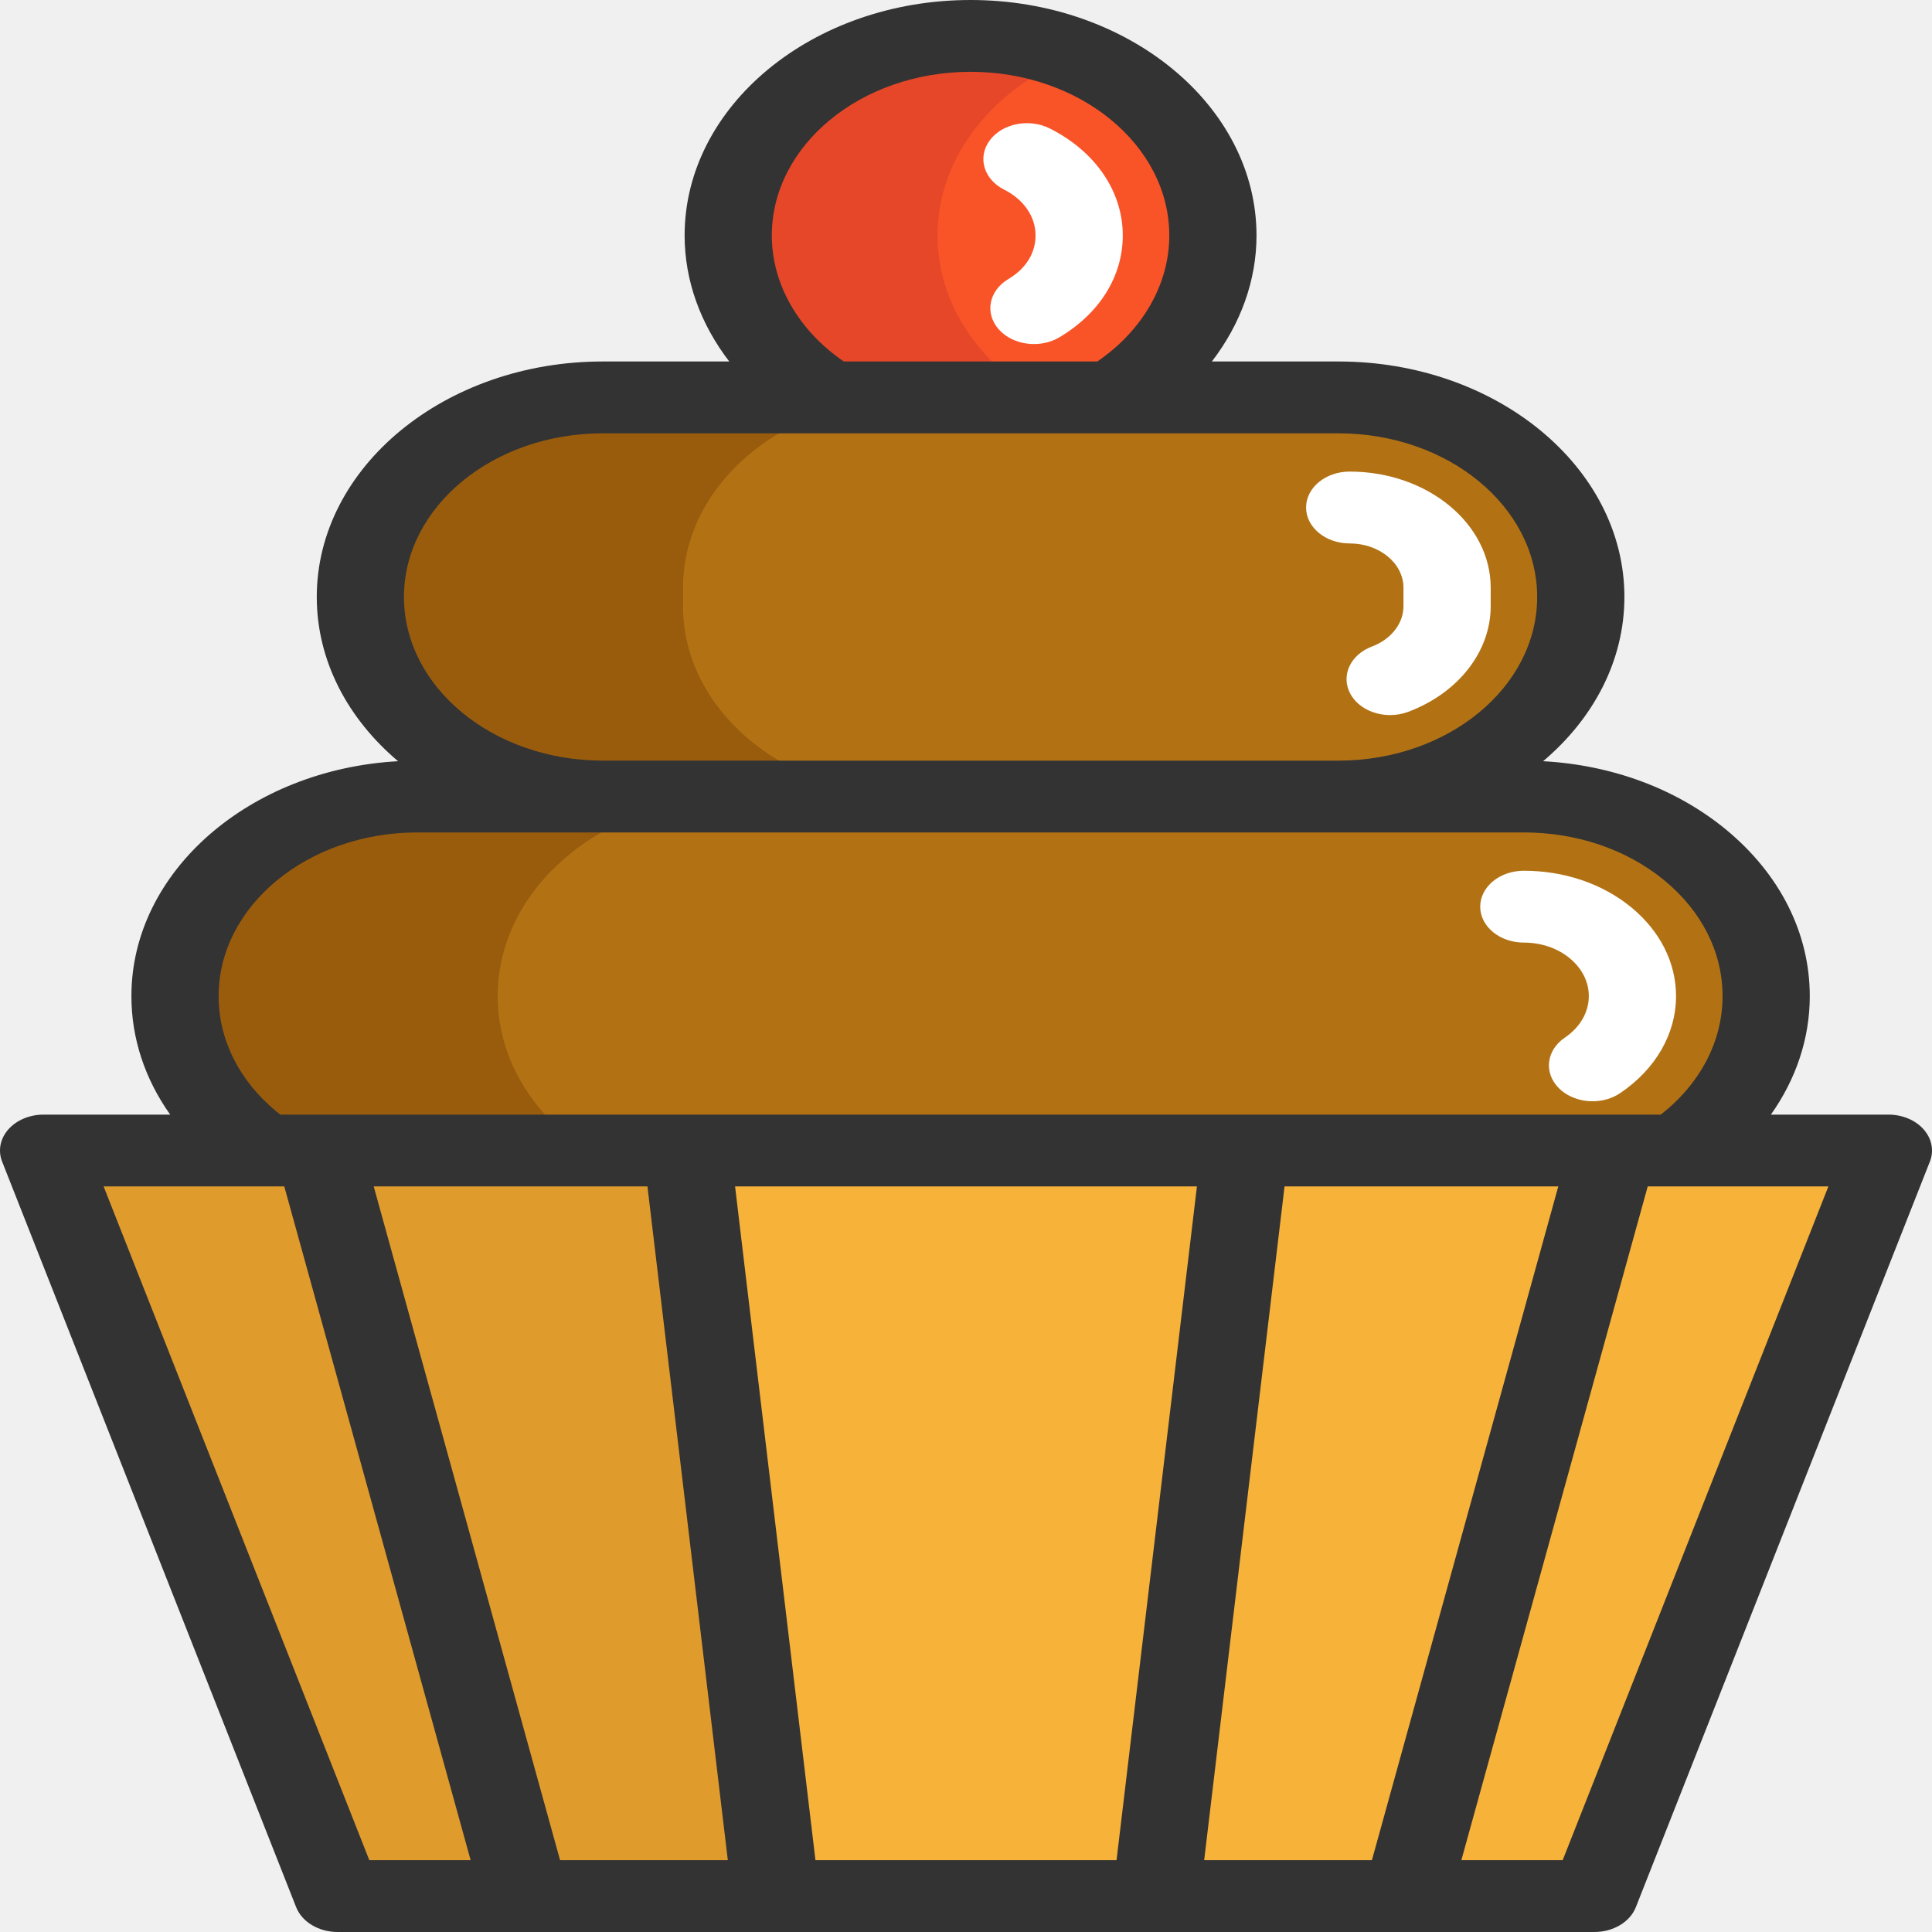
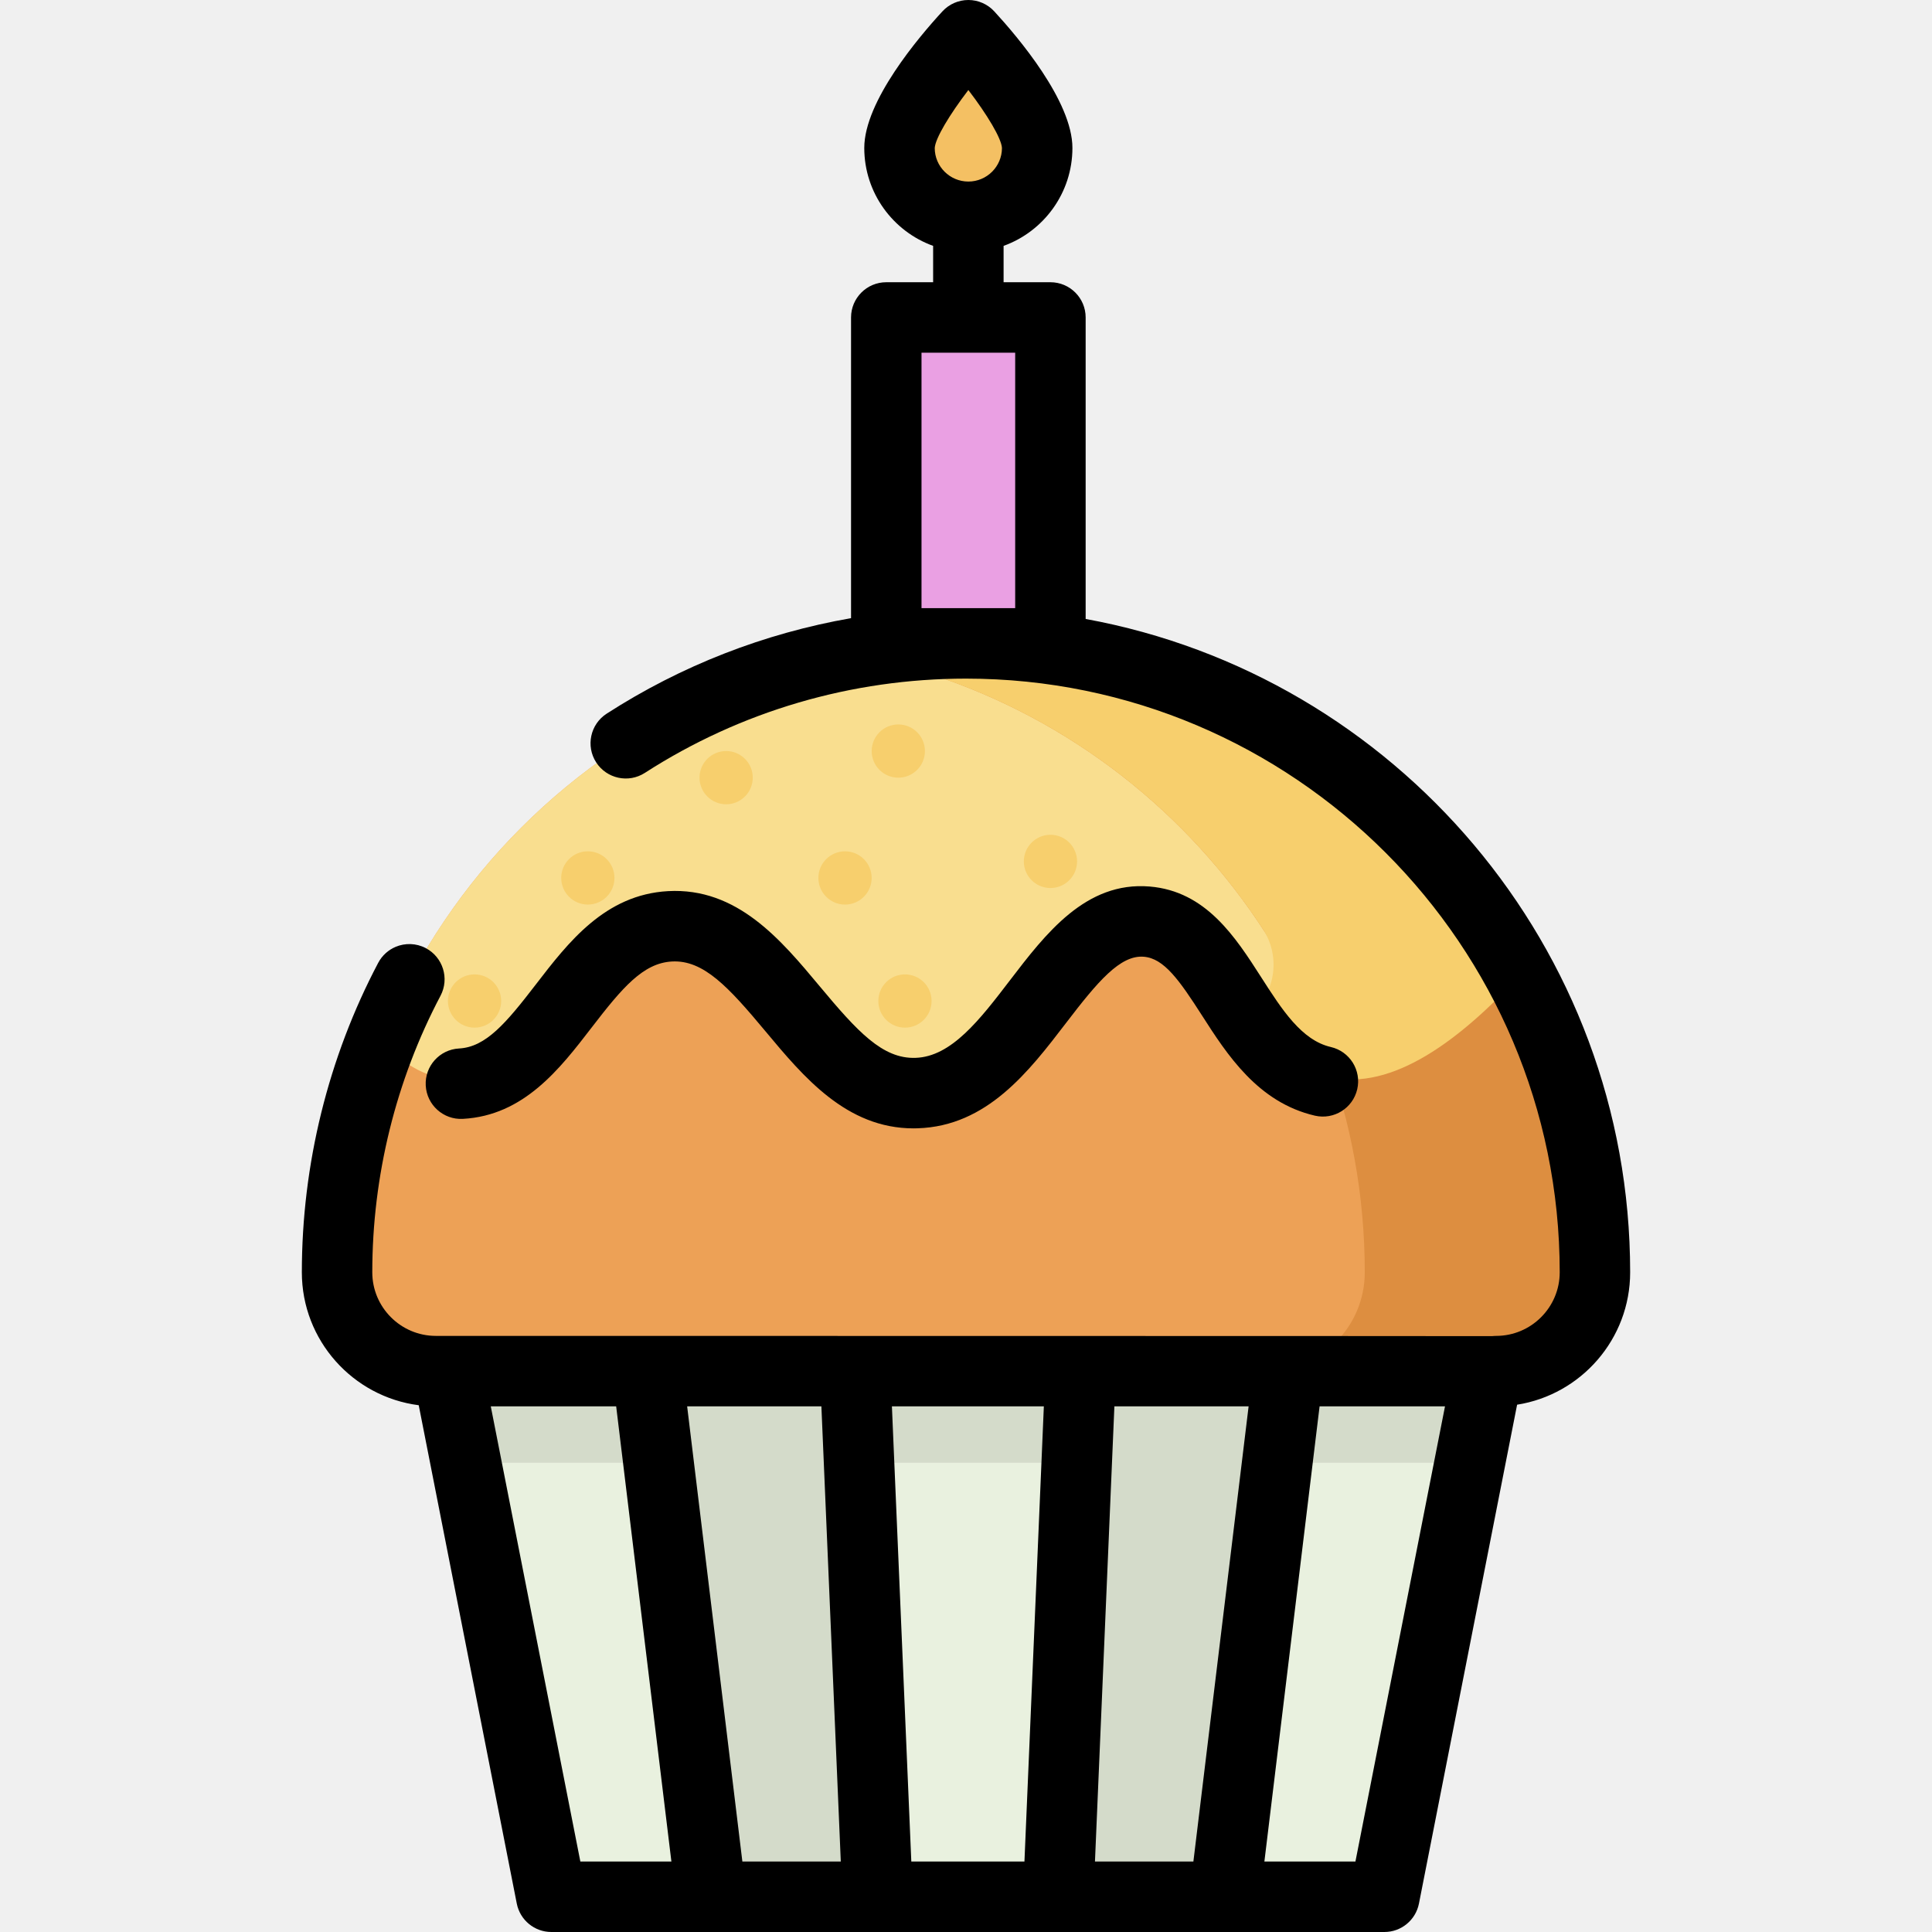
- <svg xmlns="http://www.w3.org/2000/svg" width="76" height="76" viewBox="0 0 76 76" fill="none">
-   <path d="M65.984 45.257H74.286L62.718 74.587H55.337L63.449 45.257H65.984Z" fill="#F7B239" />
-   <path d="M63.45 45.257L55.337 74.587H45.477L48.977 45.257H63.45Z" fill="#F7B239" />
-   <path d="M48.977 45.257L45.477 74.587H30.522L27.025 45.257H48.977Z" fill="#F7B239" />
-   <path d="M27.025 45.257L30.522 74.587H20.665L12.552 45.257H27.025Z" fill="#E09B2D" />
-   <path d="M10.375 45.257H12.552L20.665 74.587H13.282L1.716 45.257H10.375Z" fill="#E09B2D" />
-   <path d="M47.712 9.263C47.712 11.885 46.15 14.206 43.755 15.632H32.603C30.209 14.206 28.647 11.885 28.647 9.263C28.647 4.929 32.914 1.413 38.179 1.413C43.447 1.413 47.712 4.929 47.712 9.263Z" fill="#F95428" />
-   <path d="M36.88 9.263C36.88 6.143 39.092 3.446 42.296 2.181C41.05 1.689 39.654 1.413 38.179 1.413C32.914 1.413 28.647 4.929 28.647 9.264C28.647 11.886 30.209 14.206 32.603 15.632H40.837C38.442 14.206 36.88 11.885 36.88 9.263Z" fill="#E54728" />
-   <path d="M66.683 33.633C68.408 35.056 69.476 37.016 69.476 39.184C69.476 41.633 68.113 43.818 65.984 45.257H63.45H48.977H27.025H12.552H10.375C10.133 45.093 9.899 44.92 9.677 44.737C7.953 43.315 6.885 41.354 6.885 39.184C6.885 34.85 11.155 31.334 16.418 31.334H23.267H53.093H59.943C62.574 31.334 64.957 32.213 66.683 33.633Z" fill="#B27214" />
-   <path d="M43.755 15.632H53.093C58.114 15.632 62.185 18.985 62.185 23.119V23.848C62.185 27.983 58.114 31.334 53.093 31.334H23.267C18.247 31.334 14.176 27.983 14.176 23.848V23.119C14.176 18.985 18.247 15.632 23.267 15.632H32.603H43.755Z" fill="#B27214" />
-   <path d="M22.371 44.737C22.593 44.92 22.826 45.093 23.068 45.257H10.375C10.133 45.093 9.899 44.92 9.677 44.737C7.953 43.315 6.885 41.354 6.885 39.184C6.885 34.85 11.155 31.334 16.418 31.334H29.111C23.848 31.334 19.578 34.85 19.578 39.184C19.578 41.354 20.646 43.315 22.371 44.737Z" fill="#995C0D" />
-   <path d="M35.961 31.334H23.267C18.247 31.334 14.176 27.983 14.176 23.848V23.119C14.176 18.985 18.247 15.632 23.267 15.632H35.961C30.941 15.632 26.869 18.985 26.869 23.119V23.848C26.869 27.983 30.941 31.334 35.961 31.334Z" fill="#995C0D" />
-   <path d="M62.647 43.321C62.151 43.321 61.66 43.145 61.32 42.804C60.719 42.201 60.826 41.311 61.559 40.816C62.157 40.411 62.5 39.817 62.5 39.184C62.5 38.623 62.233 38.093 61.747 37.693C61.266 37.297 60.625 37.079 59.943 37.079C58.996 37.079 58.228 36.446 58.228 35.666C58.228 34.886 58.996 34.253 59.943 34.253C61.54 34.253 63.043 34.765 64.173 35.695C65.307 36.63 65.931 37.869 65.931 39.184C65.931 40.666 65.13 42.057 63.734 43C63.416 43.216 63.03 43.321 62.647 43.321Z" fill="white" />
-   <path d="M54.686 28.129C54.036 28.129 53.414 27.823 53.126 27.305C52.731 26.595 53.109 25.757 53.971 25.432C54.723 25.148 55.209 24.526 55.209 23.848V23.119C55.209 22.158 54.26 21.377 53.093 21.377C52.146 21.377 51.378 20.744 51.378 19.964C51.378 19.184 52.146 18.551 53.093 18.551C56.152 18.551 58.64 20.6 58.64 23.119V23.848C58.64 25.628 57.368 27.258 55.4 28C55.168 28.088 54.925 28.129 54.686 28.129Z" fill="white" />
-   <path d="M40.675 13.534C40.143 13.534 39.619 13.331 39.283 12.949C38.728 12.316 38.9 11.434 39.668 10.976C40.357 10.566 40.736 9.958 40.736 9.263C40.736 8.524 40.276 7.851 39.505 7.463C38.696 7.057 38.441 6.187 38.934 5.521C39.428 4.856 40.483 4.645 41.292 5.052C43.093 5.957 44.167 7.531 44.167 9.263C44.167 10.865 43.26 12.324 41.678 13.266C41.375 13.447 41.023 13.534 40.675 13.534Z" fill="white" />
-   <path d="M75.672 44.428C75.35 44.062 74.834 43.846 74.285 43.846H69.663C70.652 42.449 71.192 40.849 71.192 39.185C71.192 36.712 70.022 34.386 67.897 32.633C65.951 31.032 63.419 30.092 60.702 29.944C62.678 28.274 63.9 25.994 63.9 23.483C63.9 18.375 58.854 14.22 52.652 14.22H47.672C48.799 12.754 49.428 11.038 49.428 9.264C49.427 4.156 44.381 -3.05176e-05 38.179 -3.05176e-05C31.977 -3.05176e-05 26.931 4.156 26.931 9.264C26.931 11.038 27.559 12.754 28.687 14.22H23.709C17.507 14.22 12.461 18.376 12.461 23.483C12.461 25.995 13.682 28.274 15.659 29.944C9.81 30.267 5.169 34.287 5.169 39.185C5.169 40.849 5.701 42.445 6.694 43.846H1.715C1.166 43.846 0.65 44.062 0.328 44.428C0.005 44.794 -0.086 45.264 0.084 45.695L11.65 75.024C11.88 75.606 12.539 76 13.282 76H62.718C63.462 76 64.121 75.606 64.35 75.024L75.916 45.695C76.086 45.265 75.995 44.794 75.672 44.428ZM30.361 9.264C30.361 5.714 33.868 2.825 38.179 2.825C42.49 2.825 45.997 5.714 45.997 9.264C45.997 11.18 44.947 13.001 43.166 14.22H33.192C31.412 13.001 30.361 11.18 30.361 9.264ZM23.708 17.046H52.651C56.962 17.046 60.468 19.934 60.468 23.483C60.468 27.027 56.974 29.911 52.673 29.921H23.686C19.386 29.911 15.891 27.027 15.891 23.483C15.891 19.934 19.398 17.046 23.708 17.046ZM10.89 43.739C9.413 42.521 8.6 40.904 8.6 39.185C8.6 35.635 12.107 32.746 16.418 32.746H59.943C62.03 32.746 63.994 33.416 65.471 34.631C66.948 35.849 67.761 37.466 67.761 39.185C67.761 40.961 66.881 42.633 65.332 43.846H11.027C10.981 43.81 10.933 43.774 10.89 43.739ZM4.076 46.671H11.183L18.514 73.175H14.528L4.076 46.671ZM14.701 46.671H25.469L28.631 73.175H22.032L14.701 46.671ZM32.078 73.174L28.916 46.671H47.084L43.922 73.174H32.078ZM47.369 73.174L50.531 46.671H61.299L53.968 73.174H47.369ZM61.472 73.174H57.486L64.817 46.671H71.924L61.472 73.174Z" fill="#333333" />
+ <svg xmlns="http://www.w3.org/2000/svg" width="72" height="72" viewBox="0 0 72 72" fill="none">
+   <g clip-path="url(#clip0_345_882)">
+     <path d="M39.146 25.735H33.029V12.737C33.029 12.236 33.435 11.831 33.936 11.831H38.239C38.74 11.831 39.146 12.236 39.146 12.737L39.146 25.735Z" fill="#EAA0E3" />
+     <path d="M38.654 5.513C38.654 6.93 37.505 8.079 36.088 8.079C34.671 8.079 33.522 6.93 33.522 5.513C33.522 4.096 36.088 1.313 36.088 1.313C36.088 1.313 38.654 4.096 38.654 5.513Z" fill="#F4C063" />
+     <path d="M55.756 51.098C57.79 51.098 59.438 49.449 59.438 47.416C59.438 34.471 48.945 23.977 36 23.977C23.056 23.977 12.562 34.471 12.562 47.415C12.562 49.449 14.211 51.098 16.245 51.098L55.756 51.098Z" fill="#EDA156" />
+     <path d="M56.655 36.329C52.7 28.976 44.934 23.977 36 23.977C26.096 23.977 17.626 30.12 14.194 38.804C15.303 39.913 16.165 40.295 17.444 40.227C20.815 40.047 21.761 34.556 25.234 34.362C29.068 34.149 30.522 40.698 34.424 40.577C38.302 40.457 39.626 33.907 43.002 34.188C45.907 34.429 46.346 39.396 49.567 40.139C51.888 40.675 54.444 38.738 56.655 36.329Z" fill="#F9DE8F" />
+     <path d="M36 23.977C34.535 23.977 33.102 24.113 31.711 24.37C42.607 26.385 50.861 35.936 50.861 47.415C50.861 49.449 49.212 51.098 47.178 51.098H55.756C57.79 51.098 59.438 49.449 59.438 47.415C59.438 34.471 48.945 23.977 36 23.977Z" fill="#DD8E40" />
+     <path d="M36 23.977C34.535 23.977 33.103 24.115 31.713 24.372C38.132 25.56 43.633 29.361 47.07 34.633C47.713 35.619 47.55 36.935 46.682 37.73L46.668 37.743C47.41 38.839 48.259 39.837 49.567 40.139C51.888 40.675 54.445 38.738 56.655 36.329C52.7 28.976 44.934 23.977 36 23.977Z" fill="#F7CF6D" />
+     <path d="M20.548 70.687L16.693 51.098H55.447L51.592 70.687H20.548Z" fill="#E9F1DF" />
+     <path d="M26.52 70.687L24.144 51.098H48.031L45.656 70.687H26.52Z" fill="#D4DBCA" />
+     <path d="M32.722 70.687L31.886 51.098H40.289L39.453 70.687H32.722Z" fill="#E9F1DF" />
+     <path d="M54.775 54.512L55.447 51.098H16.693L17.365 54.512H54.775Z" fill="#D4DBCA" />
+     <path d="M17.685 38.297C18.233 38.297 18.677 37.853 18.677 37.305C18.677 36.757 18.233 36.313 17.685 36.313C17.137 36.313 16.693 36.757 16.693 37.305C16.693 37.853 17.137 38.297 17.685 38.297Z" fill="#F7CF6D" />
+     <path d="M33.725 38.297C34.273 38.297 34.717 37.853 34.717 37.305C34.717 36.757 34.273 36.313 33.725 36.313C33.177 36.313 32.733 36.757 32.733 37.305C32.733 37.853 33.177 38.297 33.725 38.297Z" fill="#F7CF6D" />
+     <path d="M39.147 33.094C39.695 33.094 40.139 32.65 40.139 32.102C40.139 31.554 39.695 31.11 39.147 31.11C38.599 31.11 38.155 31.554 38.155 32.102C38.155 32.65 38.599 33.094 39.147 33.094Z" fill="#F7CF6D" />
+     <path d="M33.477 28.982C34.025 28.982 34.469 28.538 34.469 27.99C34.469 27.442 34.025 26.998 33.477 26.998C32.929 26.998 32.485 27.442 32.485 27.99C32.485 28.538 32.929 28.982 33.477 28.982Z" fill="#F7CF6D" />
+     <path d="M31.491 33.711C32.039 33.711 32.484 33.266 32.484 32.718C32.484 32.17 32.039 31.726 31.491 31.726C30.944 31.726 30.499 32.17 30.499 32.718C30.499 33.266 30.944 33.711 31.491 33.711Z" fill="#F7CF6D" />
+     <path d="M27.061 29.973C27.609 29.973 28.053 29.529 28.053 28.981C28.053 28.433 27.609 27.989 27.061 27.989C26.513 27.989 26.069 28.433 26.069 28.981C26.069 29.529 26.513 29.973 27.061 29.973Z" fill="#F7CF6D" />
+     <path d="M21.907 33.711C22.455 33.711 22.899 33.266 22.899 32.718C22.899 32.17 22.455 31.726 21.907 31.726C21.359 31.726 20.915 32.17 20.915 32.718C20.915 33.266 21.359 33.711 21.907 33.711Z" fill="#F7CF6D" />
+     <path d="M60.751 47.415C60.751 35.289 51.986 25.173 40.459 23.067V11.831C40.459 11.106 39.871 10.518 39.146 10.518H37.401V9.841V9.163C38.895 8.624 39.966 7.192 39.966 5.513C39.966 3.772 37.929 1.373 37.053 0.423C36.804 0.153 36.454 0 36.088 0C35.721 0 35.371 0.153 35.122 0.423C34.246 1.373 32.209 3.771 32.209 5.513C32.209 7.192 33.28 8.624 34.775 9.163V9.841V10.518H33.029C32.304 10.518 31.716 11.106 31.716 11.831V23.037C28.483 23.602 25.391 24.803 22.609 26.596C22 26.989 21.824 27.801 22.217 28.411C22.61 29.02 23.423 29.196 24.032 28.803C27.598 26.505 31.737 25.29 36 25.29C48.2 25.29 58.126 35.215 58.126 47.415C58.126 48.722 57.062 49.785 55.755 49.785C55.703 49.785 55.653 49.789 55.602 49.794C55.551 49.788 16.693 49.785 16.693 49.785C16.618 49.785 16.322 49.785 16.244 49.785C14.938 49.785 13.874 48.722 13.874 47.415C13.874 43.825 14.753 40.261 16.417 37.108C16.755 36.467 16.509 35.673 15.868 35.334C15.507 35.144 15.097 35.139 14.747 35.285C14.476 35.399 14.242 35.603 14.094 35.883C12.232 39.412 11.249 43.4 11.249 47.415C11.249 49.953 13.151 52.053 15.605 52.369L19.259 70.941C19.38 71.556 19.92 72 20.547 72H51.592C52.219 72 52.759 71.556 52.88 70.941L56.538 52.349C58.923 51.972 60.751 49.904 60.751 47.415ZM36.088 3.355C36.794 4.277 37.322 5.162 37.34 5.516C37.339 6.206 36.778 6.766 36.088 6.766C35.397 6.766 34.835 6.204 34.835 5.517C34.852 5.165 35.381 4.279 36.088 3.355ZM34.342 22.664V13.144H37.833V22.664L34.342 22.664ZM18.29 52.411H22.963L25.021 69.374H21.628L18.29 52.411ZM25.608 52.411H30.611L31.334 69.374H27.666L25.608 52.411ZM33.962 69.374L33.239 52.411H38.901L38.178 69.374H33.962ZM40.806 69.374L41.53 52.411H46.532L44.474 69.374H40.806ZM50.513 69.374H47.12L49.177 52.411H53.851L50.513 69.374Z" fill="black" />
+     <path d="M17.247 41.697C19.524 41.575 20.867 39.83 22.052 38.289C23.197 36.8 23.97 35.892 25.04 35.832C26.216 35.768 27.143 36.773 28.531 38.438C29.945 40.133 31.544 42.051 34.045 42.051C34.096 42.051 34.147 42.05 34.198 42.048C36.786 41.968 38.348 39.926 39.727 38.125C40.905 36.585 41.747 35.582 42.627 35.655C43.38 35.717 43.949 36.524 44.796 37.845C45.722 39.289 46.875 41.086 49.005 41.578C49.712 41.74 50.416 41.3 50.58 40.593C50.743 39.887 50.302 39.182 49.596 39.019C48.507 38.768 47.778 37.631 47.006 36.427C46.04 34.92 44.944 33.212 42.844 33.038C40.463 32.839 38.964 34.8 37.641 36.529C36.519 37.996 35.458 39.382 34.117 39.423C32.888 39.465 31.953 38.44 30.547 36.755C29.106 35.026 27.474 33.067 24.894 33.21C22.545 33.341 21.177 35.119 19.97 36.687C18.855 38.137 18.106 39.021 17.107 39.074C16.383 39.113 15.827 39.731 15.866 40.455C15.905 41.18 16.525 41.735 17.247 41.697Z" fill="black" />
+   </g>
+   <defs>
+     <clipPath id="clip0_345_882">
+       <rect width="72" height="72" fill="white" />
+     </clipPath>
+   </defs>
</svg>
